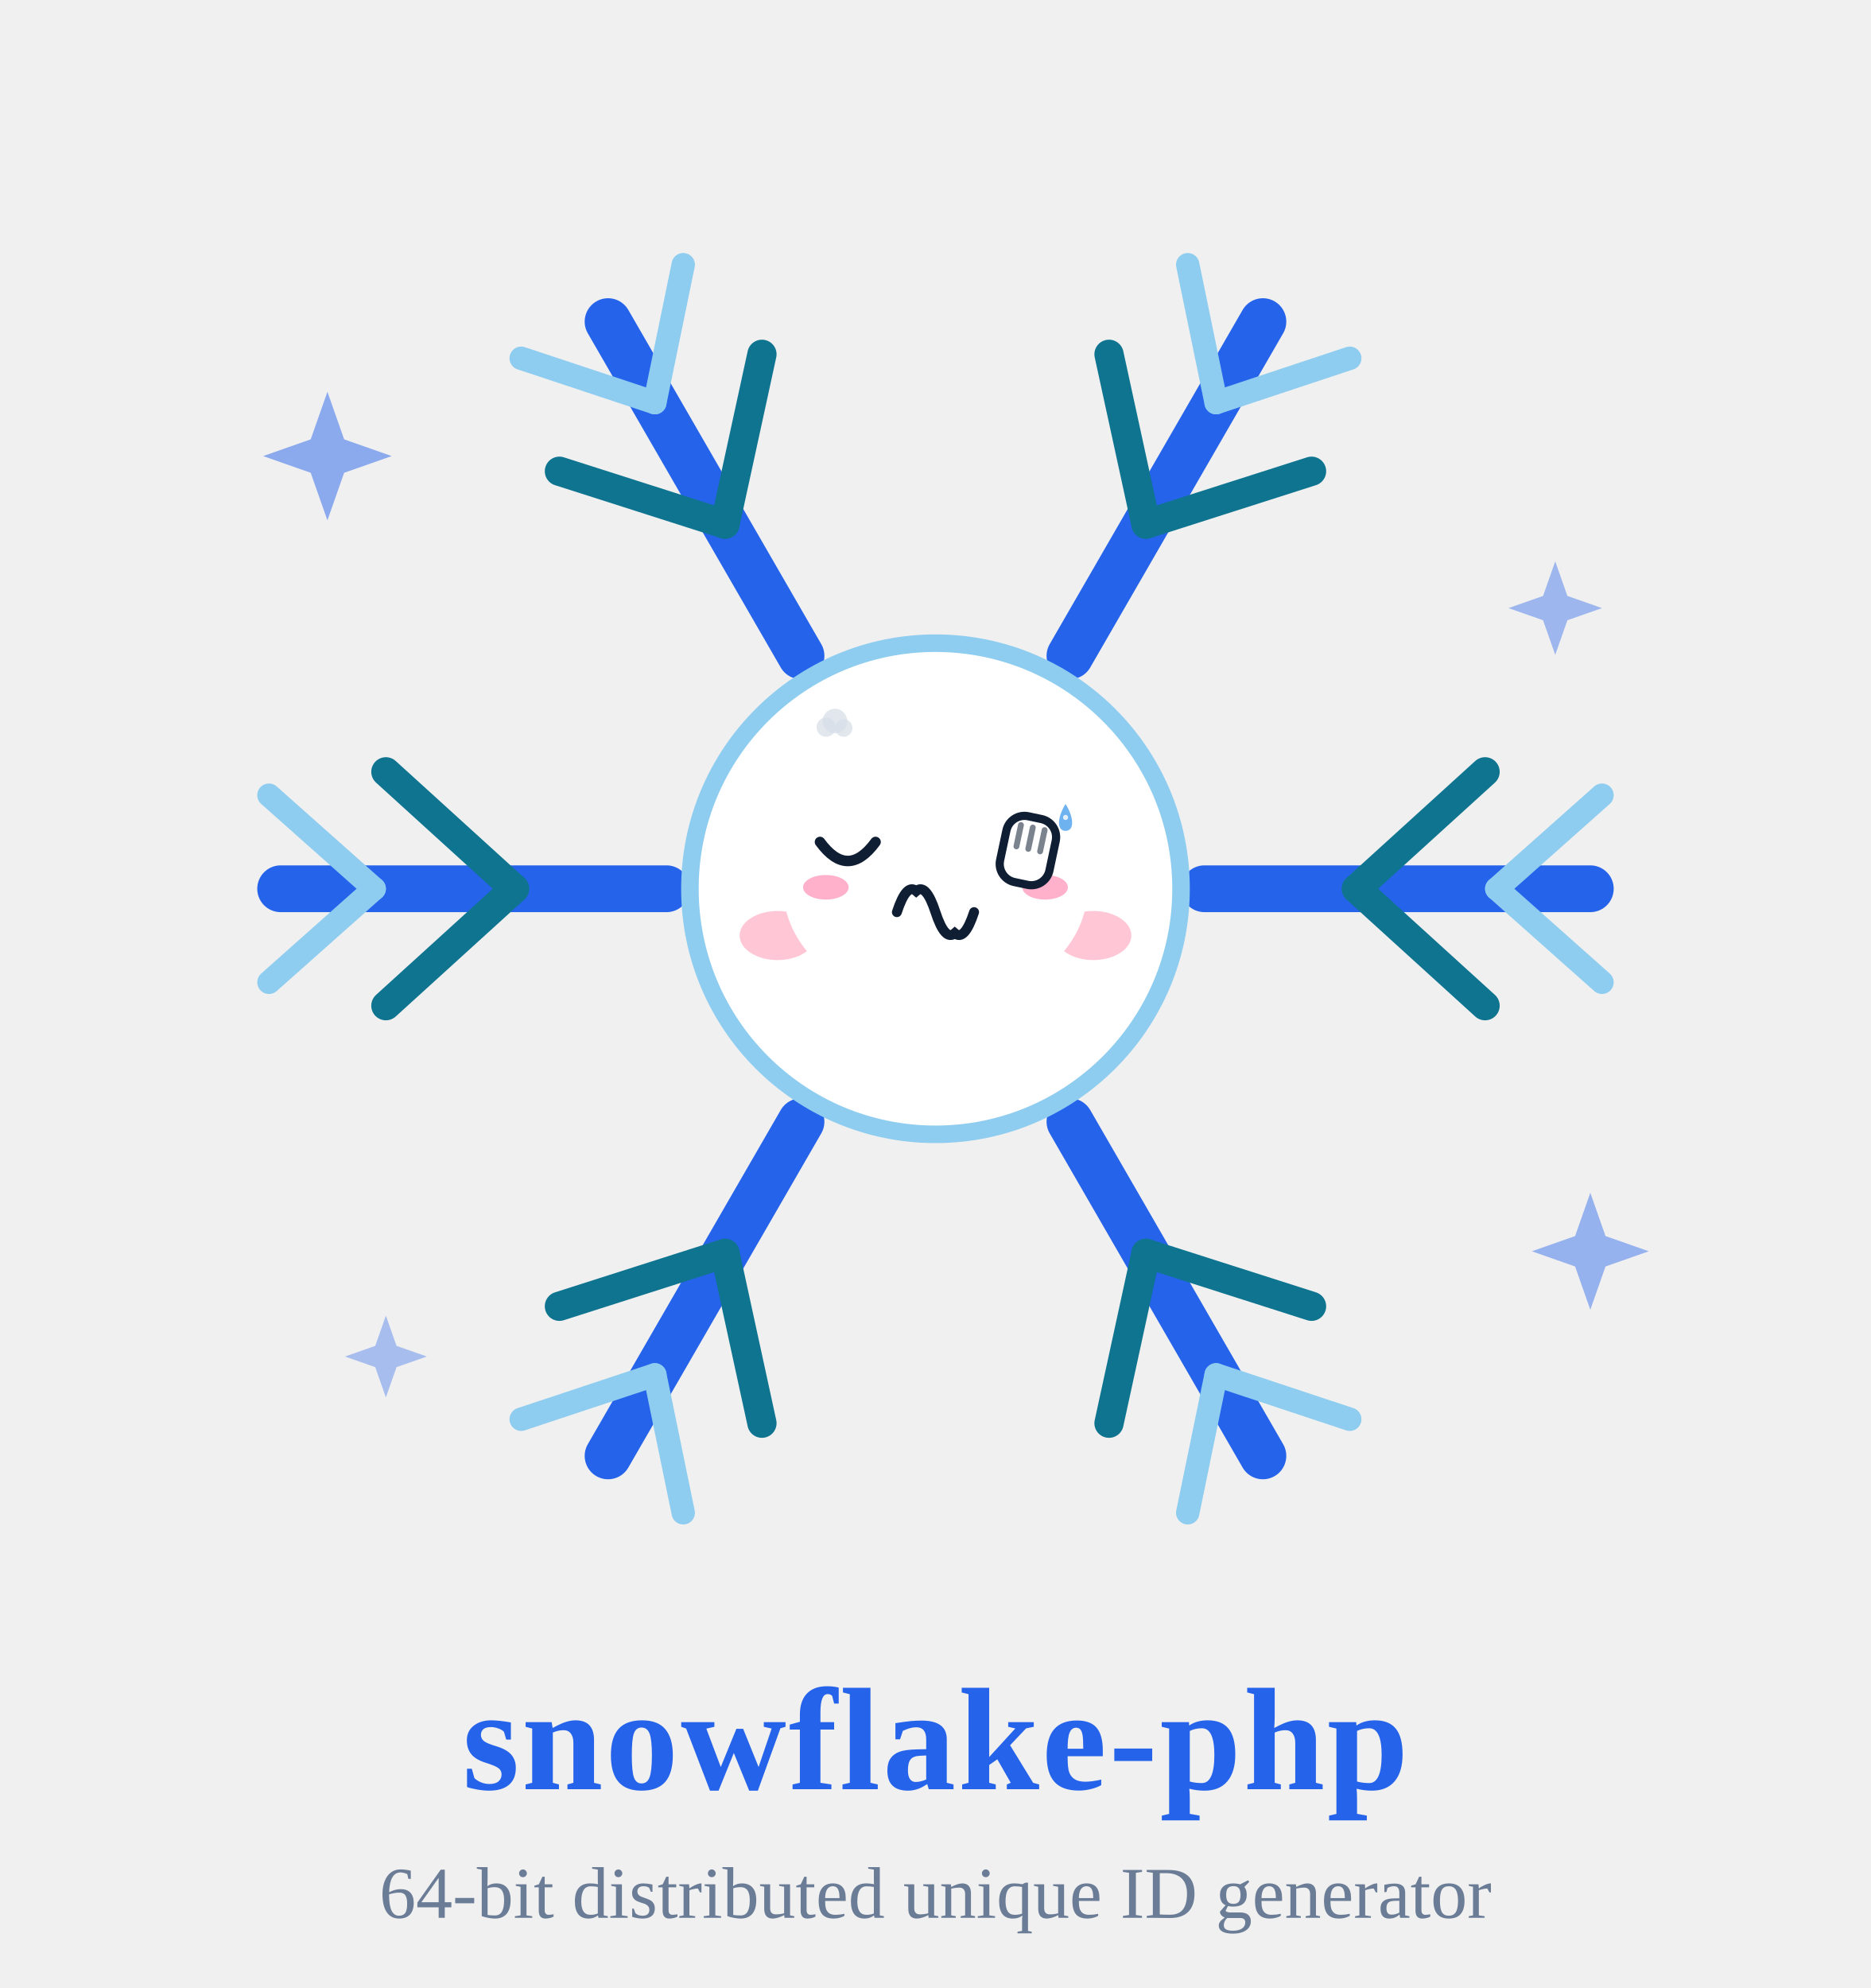
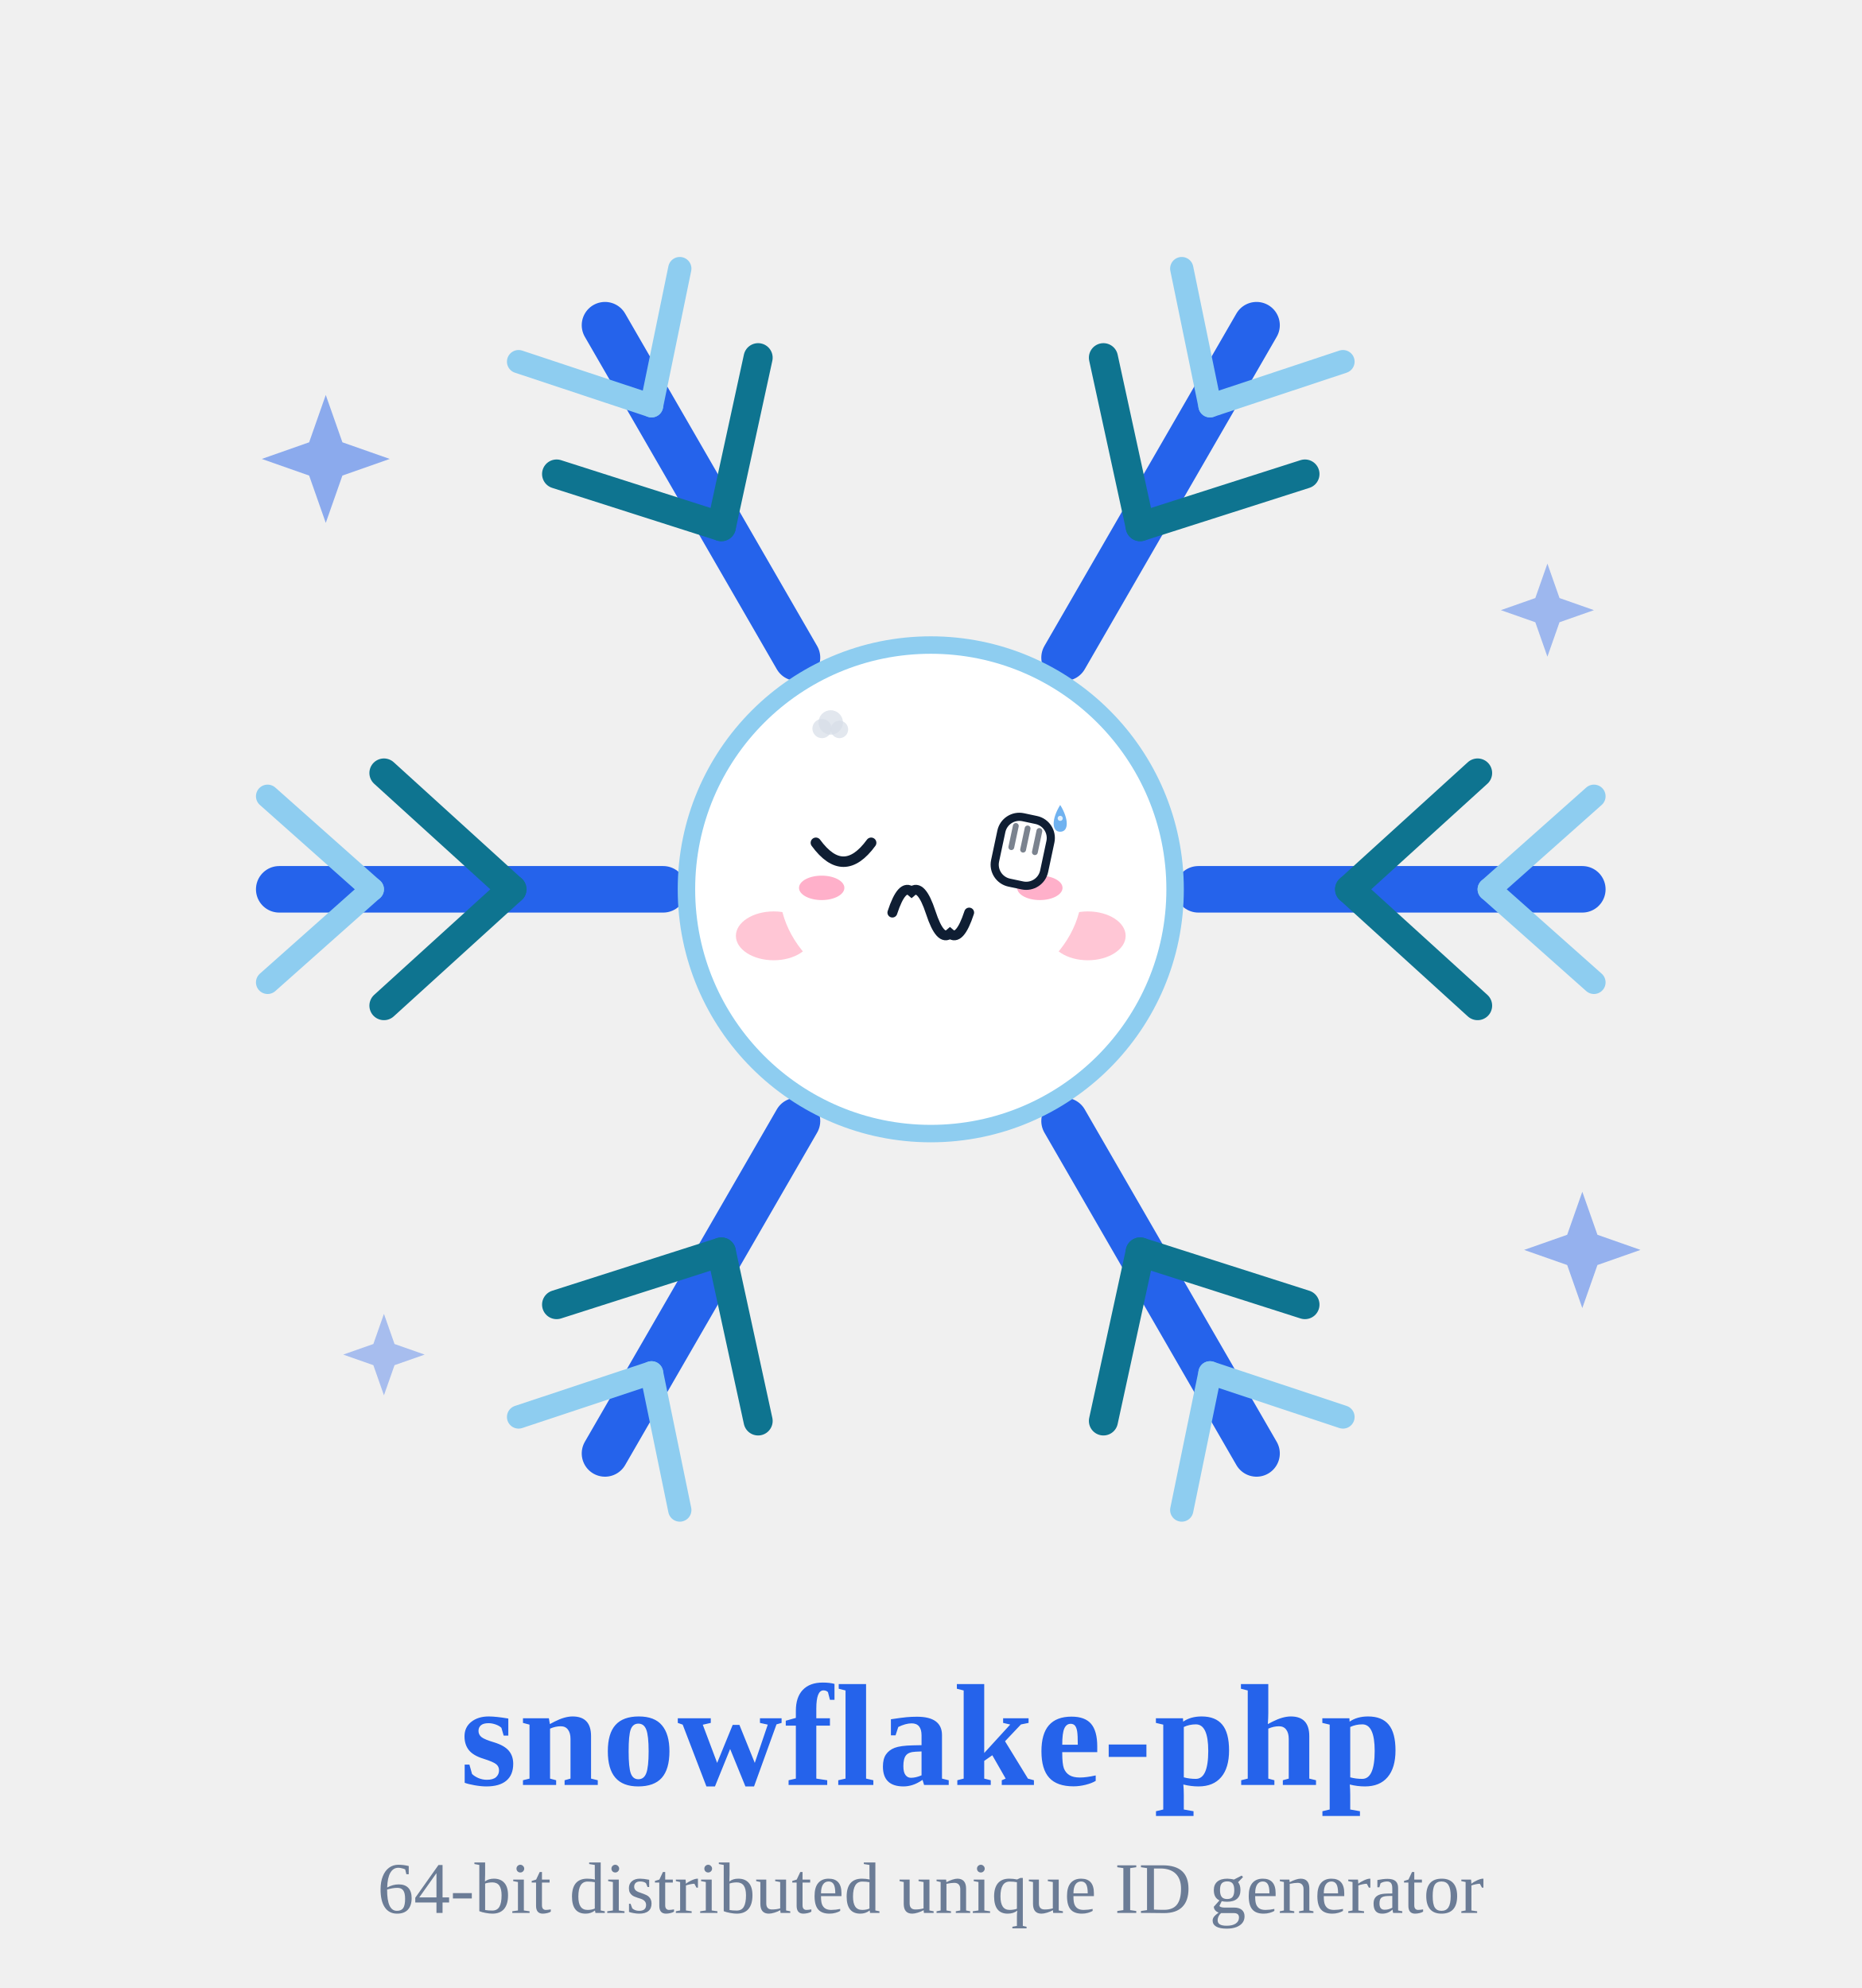
- <svg xmlns="http://www.w3.org/2000/svg" viewBox="0 0 320 340" width="320" height="340" role="img" aria-label="雪花精灵 · 捂脸 Facepalm">
+ <svg xmlns="http://www.w3.org/2000/svg" viewBox="0 0 320 340" width="88" height="94" role="img" aria-label="雪花精灵 · 捂脸 Facepalm">
  <style>
.ex-motion { animation: ex-headshake 0.9s ease-in-out infinite; transform-box: fill-box; transform-origin: 50% 50%; }
.ex-anim-tear { animation: ex-tear 1.8s ease-in infinite; transform-box: fill-box; transform-origin: center; }
.ex-anim-sweat { animation: ex-tear 1.5s ease-in infinite; transform-box: fill-box; transform-origin: center; }
.ex-anim-heart { animation: ex-heart 2.2s ease-out infinite; transform-box: fill-box; transform-origin: center; }
.ex-anim-spark { animation: ex-spark 1.9s ease-in-out infinite; transform-box: fill-box; transform-origin: center; }
.ex-anim-rain { animation: ex-rain 1.4s linear infinite; transform-box: fill-box; transform-origin: center; }
.ex-anim-confetti { animation: ex-confetti 2.4s linear infinite; transform-box: fill-box; transform-origin: center; }
.ex-anim-pulse { animation: ex-pulse 1.6s ease-in-out infinite; transform-box: fill-box; transform-origin: center; }
.ex-anim-knock { animation: ex-knock 0.55s ease-in-out infinite; transform-box: fill-box; transform-origin: center; }
.ex-anim-knockline { animation: ex-knockline 0.55s ease-out infinite; transform-box: fill-box; transform-origin: center; }
.ex-anim-palm { animation: ex-palm 0.9s ease-in-out infinite; transform-box: fill-box; transform-origin: center; }
.ex-anim-steam { animation: ex-steam 1.8s ease-out infinite; transform-box: fill-box; transform-origin: center; }
.ex-anim-shock { animation: ex-shock 0.5s ease-in-out infinite; transform-box: fill-box; transform-origin: center; }
.ex-anim-please { animation: ex-please 1.4s ease-in-out infinite; transform-box: fill-box; transform-origin: center; }
.ex-anim-drift { animation: ex-drift 4.5s ease-in-out infinite; transform-box: fill-box; transform-origin: center; }
@keyframes ex-headshake { 0%,100% { transform: rotate(0deg); } 25% { transform: rotate(-2deg); } 75% { transform: rotate(2deg); } }
@keyframes ex-tear { 0% { transform: translateY(0); opacity: 0; } 18% { opacity: 1; } 100% { transform: translateY(8px); opacity: 0; } }
@keyframes ex-heart { 0% { transform: translateY(0) scale(.65); opacity: 0; } 20% { opacity: 1; } 100% { transform: translateY(-10px) scale(1.15); opacity: 0; } }
@keyframes ex-spark { 0%,100% { transform: scale(.6) rotate(0deg); opacity: .3; } 50% { transform: scale(1.15) rotate(25deg); opacity: 1; } }
@keyframes ex-rain { 0% { transform: translateY(0); opacity: 0; } 20% { opacity: 1; } 100% { transform: translateY(8px); opacity: 0; } }
@keyframes ex-confetti { 0% { transform: translateY(-4px) rotate(0deg); opacity: 1; } 100% { transform: translateY(14px) rotate(200deg); opacity: 0; } }
@keyframes ex-pulse { 0%,100% { transform: scale(1); opacity: .35; } 50% { transform: scale(1.18); opacity: .7; } }
@keyframes ex-knock { 0%,100% { transform: translateX(3px); } 35% { transform: translateX(0); } }
@keyframes ex-knockline { 0%,100% { transform: scaleX(.6); opacity: .35; } 35% { transform: scaleX(1); opacity: 1; } }
@keyframes ex-palm { 0%,100% { transform: translateY(0) rotate(0deg); } 50% { transform: translateY(-1px) rotate(-4deg); } }
@keyframes ex-steam { 0% { transform: translateY(0); opacity: .7; } 100% { transform: translateY(-7px); opacity: 0; } }
@keyframes ex-shock { 0%,100% { transform: scaleX(.7); opacity: .4; } 50% { transform: scaleX(1.25); opacity: 1; } }
@keyframes ex-please { 0%,100% { transform: translateY(0); } 50% { transform: translateY(-1.5px); } }
@keyframes ex-drift { 0%,100% { transform: translateY(0); } 50% { transform: translateY(-1.5px); } }
@media (prefers-reduced-motion: reduce) {
  .ex-motion, [class*="ex-anim-"] { animation: none !important; }
}
</style>
  <g class="ex-motion ex-facepalm">
    <g class="ex-base">
      <defs>
</defs>
      <g opacity="0.9">
        <path d="M56,67 L58.86,75.14 L67,78 L58.86,80.86 L56,89 L53.14,80.86 L45,78 L53.14,75.14 Z" fill="#2563eb" opacity="0.55" />
        <path d="M266,96 L268.08,101.92 L274,104 L268.08,106.08 L266,112 L263.92,106.08 L258,104 L263.92,101.92 Z" fill="#2563eb" opacity="0.45" />
        <path d="M66,225 L67.82,230.18 L73,232 L67.82,233.82 L66,239 L64.18,233.82 L59,232 L64.18,230.18 Z" fill="#2563eb" opacity="0.4" />
        <path d="M272,204 L274.6,211.4 L282,214 L274.6,216.6 L272,224 L269.4,216.6 L262,214 L269.4,211.4 Z" fill="#2563eb" opacity="0.5" />
      </g>
      <g>
        <g transform="rotate(0 160 152)">
          <line x1="206.0" y1="152.0" x2="272.0" y2="152.0" stroke="#2563eb" stroke-width="8" stroke-linecap="round" />
          <line x1="232.0" y1="152.0" x2="254.0" y2="132.0" stroke="#0e7490" stroke-width="5" stroke-linecap="round" />
          <line x1="232.0" y1="152.0" x2="254.0" y2="172.0" stroke="#0e7490" stroke-width="5" stroke-linecap="round" />
          <line x1="256.0" y1="152.0" x2="274.0" y2="136.0" stroke="#8ecdf0" stroke-width="4" stroke-linecap="round" />
          <line x1="256.0" y1="152.0" x2="274.0" y2="168.0" stroke="#8ecdf0" stroke-width="4" stroke-linecap="round" />
        </g>
        <g transform="rotate(60 160 152)">
          <line x1="206.0" y1="152.0" x2="272.0" y2="152.0" stroke="#2563eb" stroke-width="8" stroke-linecap="round" />
          <line x1="232.0" y1="152.0" x2="254.0" y2="132.0" stroke="#0e7490" stroke-width="5" stroke-linecap="round" />
          <line x1="232.0" y1="152.0" x2="254.0" y2="172.0" stroke="#0e7490" stroke-width="5" stroke-linecap="round" />
          <line x1="256.0" y1="152.0" x2="274.0" y2="136.0" stroke="#8ecdf0" stroke-width="4" stroke-linecap="round" />
          <line x1="256.0" y1="152.0" x2="274.0" y2="168.0" stroke="#8ecdf0" stroke-width="4" stroke-linecap="round" />
        </g>
        <g transform="rotate(120 160 152)">
          <line x1="206.0" y1="152.0" x2="272.0" y2="152.0" stroke="#2563eb" stroke-width="8" stroke-linecap="round" />
          <line x1="232.0" y1="152.0" x2="254.0" y2="132.0" stroke="#0e7490" stroke-width="5" stroke-linecap="round" />
          <line x1="232.0" y1="152.0" x2="254.0" y2="172.0" stroke="#0e7490" stroke-width="5" stroke-linecap="round" />
          <line x1="256.0" y1="152.0" x2="274.0" y2="136.0" stroke="#8ecdf0" stroke-width="4" stroke-linecap="round" />
          <line x1="256.0" y1="152.0" x2="274.0" y2="168.0" stroke="#8ecdf0" stroke-width="4" stroke-linecap="round" />
        </g>
        <g transform="rotate(180 160 152)">
          <line x1="206.0" y1="152.0" x2="272.0" y2="152.0" stroke="#2563eb" stroke-width="8" stroke-linecap="round" />
          <line x1="232.0" y1="152.0" x2="254.0" y2="132.0" stroke="#0e7490" stroke-width="5" stroke-linecap="round" />
          <line x1="232.0" y1="152.0" x2="254.0" y2="172.0" stroke="#0e7490" stroke-width="5" stroke-linecap="round" />
          <line x1="256.0" y1="152.0" x2="274.0" y2="136.0" stroke="#8ecdf0" stroke-width="4" stroke-linecap="round" />
          <line x1="256.0" y1="152.0" x2="274.0" y2="168.0" stroke="#8ecdf0" stroke-width="4" stroke-linecap="round" />
        </g>
        <g transform="rotate(240 160 152)">
          <line x1="206.0" y1="152.0" x2="272.0" y2="152.0" stroke="#2563eb" stroke-width="8" stroke-linecap="round" />
          <line x1="232.0" y1="152.0" x2="254.0" y2="132.0" stroke="#0e7490" stroke-width="5" stroke-linecap="round" />
          <line x1="232.0" y1="152.0" x2="254.0" y2="172.0" stroke="#0e7490" stroke-width="5" stroke-linecap="round" />
          <line x1="256.0" y1="152.0" x2="274.0" y2="136.0" stroke="#8ecdf0" stroke-width="4" stroke-linecap="round" />
          <line x1="256.0" y1="152.0" x2="274.0" y2="168.0" stroke="#8ecdf0" stroke-width="4" stroke-linecap="round" />
        </g>
        <g transform="rotate(300 160 152)">
          <line x1="206.0" y1="152.0" x2="272.0" y2="152.0" stroke="#2563eb" stroke-width="8" stroke-linecap="round" />
          <line x1="232.0" y1="152.0" x2="254.0" y2="132.0" stroke="#0e7490" stroke-width="5" stroke-linecap="round" />
          <line x1="232.0" y1="152.0" x2="254.0" y2="172.0" stroke="#0e7490" stroke-width="5" stroke-linecap="round" />
          <line x1="256.0" y1="152.0" x2="274.0" y2="136.0" stroke="#8ecdf0" stroke-width="4" stroke-linecap="round" />
          <line x1="256.0" y1="152.0" x2="274.0" y2="168.0" stroke="#8ecdf0" stroke-width="4" stroke-linecap="round" />
        </g>
        <circle cx="160" cy="152" r="42" fill="#ffffff" stroke="#8ecdf0" stroke-width="3" />
        <circle cx="145" cy="145" r="5" fill="#0f1e33" />
        <circle cx="175" cy="145" r="5" fill="#0f1e33" />
        <circle cx="146.8" cy="143.2" r="1.7" fill="#ffffff" />
        <circle cx="176.8" cy="143.2" r="1.7" fill="#ffffff" />
        <path d="M146,163 Q160,175 174,163" fill="none" stroke="#0f1e33" stroke-width="3.4" stroke-linecap="round" />
        <ellipse cx="133" cy="160" rx="6.5" ry="4.2" fill="#ffb3c7" opacity="0.75" />
        <ellipse cx="187" cy="160" rx="6.5" ry="4.2" fill="#ffb3c7" opacity="0.75" />
      </g>
      <text x="160" y="306" font-size="25.0" fill="#2563eb" font-weight="700" text-anchor="middle" letter-spacing="0.4">snowflake-php</text>
      <text x="160" y="328" font-size="12.5" fill="#6b7c96" font-weight="400" text-anchor="middle">64-bit distributed unique ID generator</text>
    </g>
    <g class="ex-face">
      <ellipse cx="160" cy="152" rx="26" ry="20" fill="#FFFFFF" />
      <path d="M 140.25,144 Q 145,150.5 149.75,144" fill="none" stroke="#0F1E33" stroke-width="1.8" stroke-linecap="round" />
      <path d="M 153.4,156 Q 155.05,150.96 156.7,152.4 Q 158.35,150.96 160,156 Q 161.65,161.04 163.3,159.6 Q 164.95,161.04 166.6,156" fill="none" stroke="#0F1E33" stroke-width="1.7" stroke-linecap="round" />
      <ellipse cx="141.25" cy="151.75" rx="3.9" ry="2.1" fill="#FF8FB3" opacity="0.7" />
      <ellipse cx="178.75" cy="151.75" rx="3.9" ry="2.1" fill="#FF8FB3" opacity="0.7" />
      <g transform="translate(175.75 145.75) rotate(12)">
        <rect class="ex-anim-palm" x="-4.31" y="-6.04" width="8.62" height="11.5" rx="3.16" fill="#FFFFFF" stroke="#0F1E33" stroke-width="1.4" />
        <path class="ex-anim-palm" d="M -2.07,-4.31 L -2.07,-0.58" stroke="#0F1E33" stroke-width="1" stroke-linecap="round" opacity=".55" />
        <path class="ex-anim-palm" d="M 0,-4.31 L 0,-0.58" stroke="#0F1E33" stroke-width="1" stroke-linecap="round" opacity=".55" />
        <path class="ex-anim-palm" d="M 2.07,-4.31 L 2.07,-0.58" stroke="#0F1E33" stroke-width="1" stroke-linecap="round" opacity=".55" />
      </g>
      <g transform="translate(141.3 124.36)">
        <circle class="ex-anim-steam" style="animation-delay:0.0s" r="1.65" fill="#D7DEE8" opacity=".72" />
      </g>
      <g transform="translate(142.8 123.31)">
        <circle class="ex-anim-steam" style="animation-delay:0.28s" r="2.1" fill="#D7DEE8" opacity=".72" />
      </g>
      <g transform="translate(144.3 124.51)">
        <circle class="ex-anim-steam" style="animation-delay:0.56s" r="1.5" fill="#D7DEE8" opacity=".72" />
      </g>
      <g transform="translate(0 0)">
        <path class="ex-anim-sweat" style="animation-delay:0.2s" d="M 182.25,137.5 C 183.75,139.9 183.75,142.1 182.25,142.1 C 180.75,142.1 180.75,139.9 182.25,137.5 Z" fill="#6FB2F0" />
        <circle cx="182.25" cy="139.8" r="0.44" fill="#FFFFFF" opacity=".8" />
      </g>
    </g>
  </g>
</svg>
